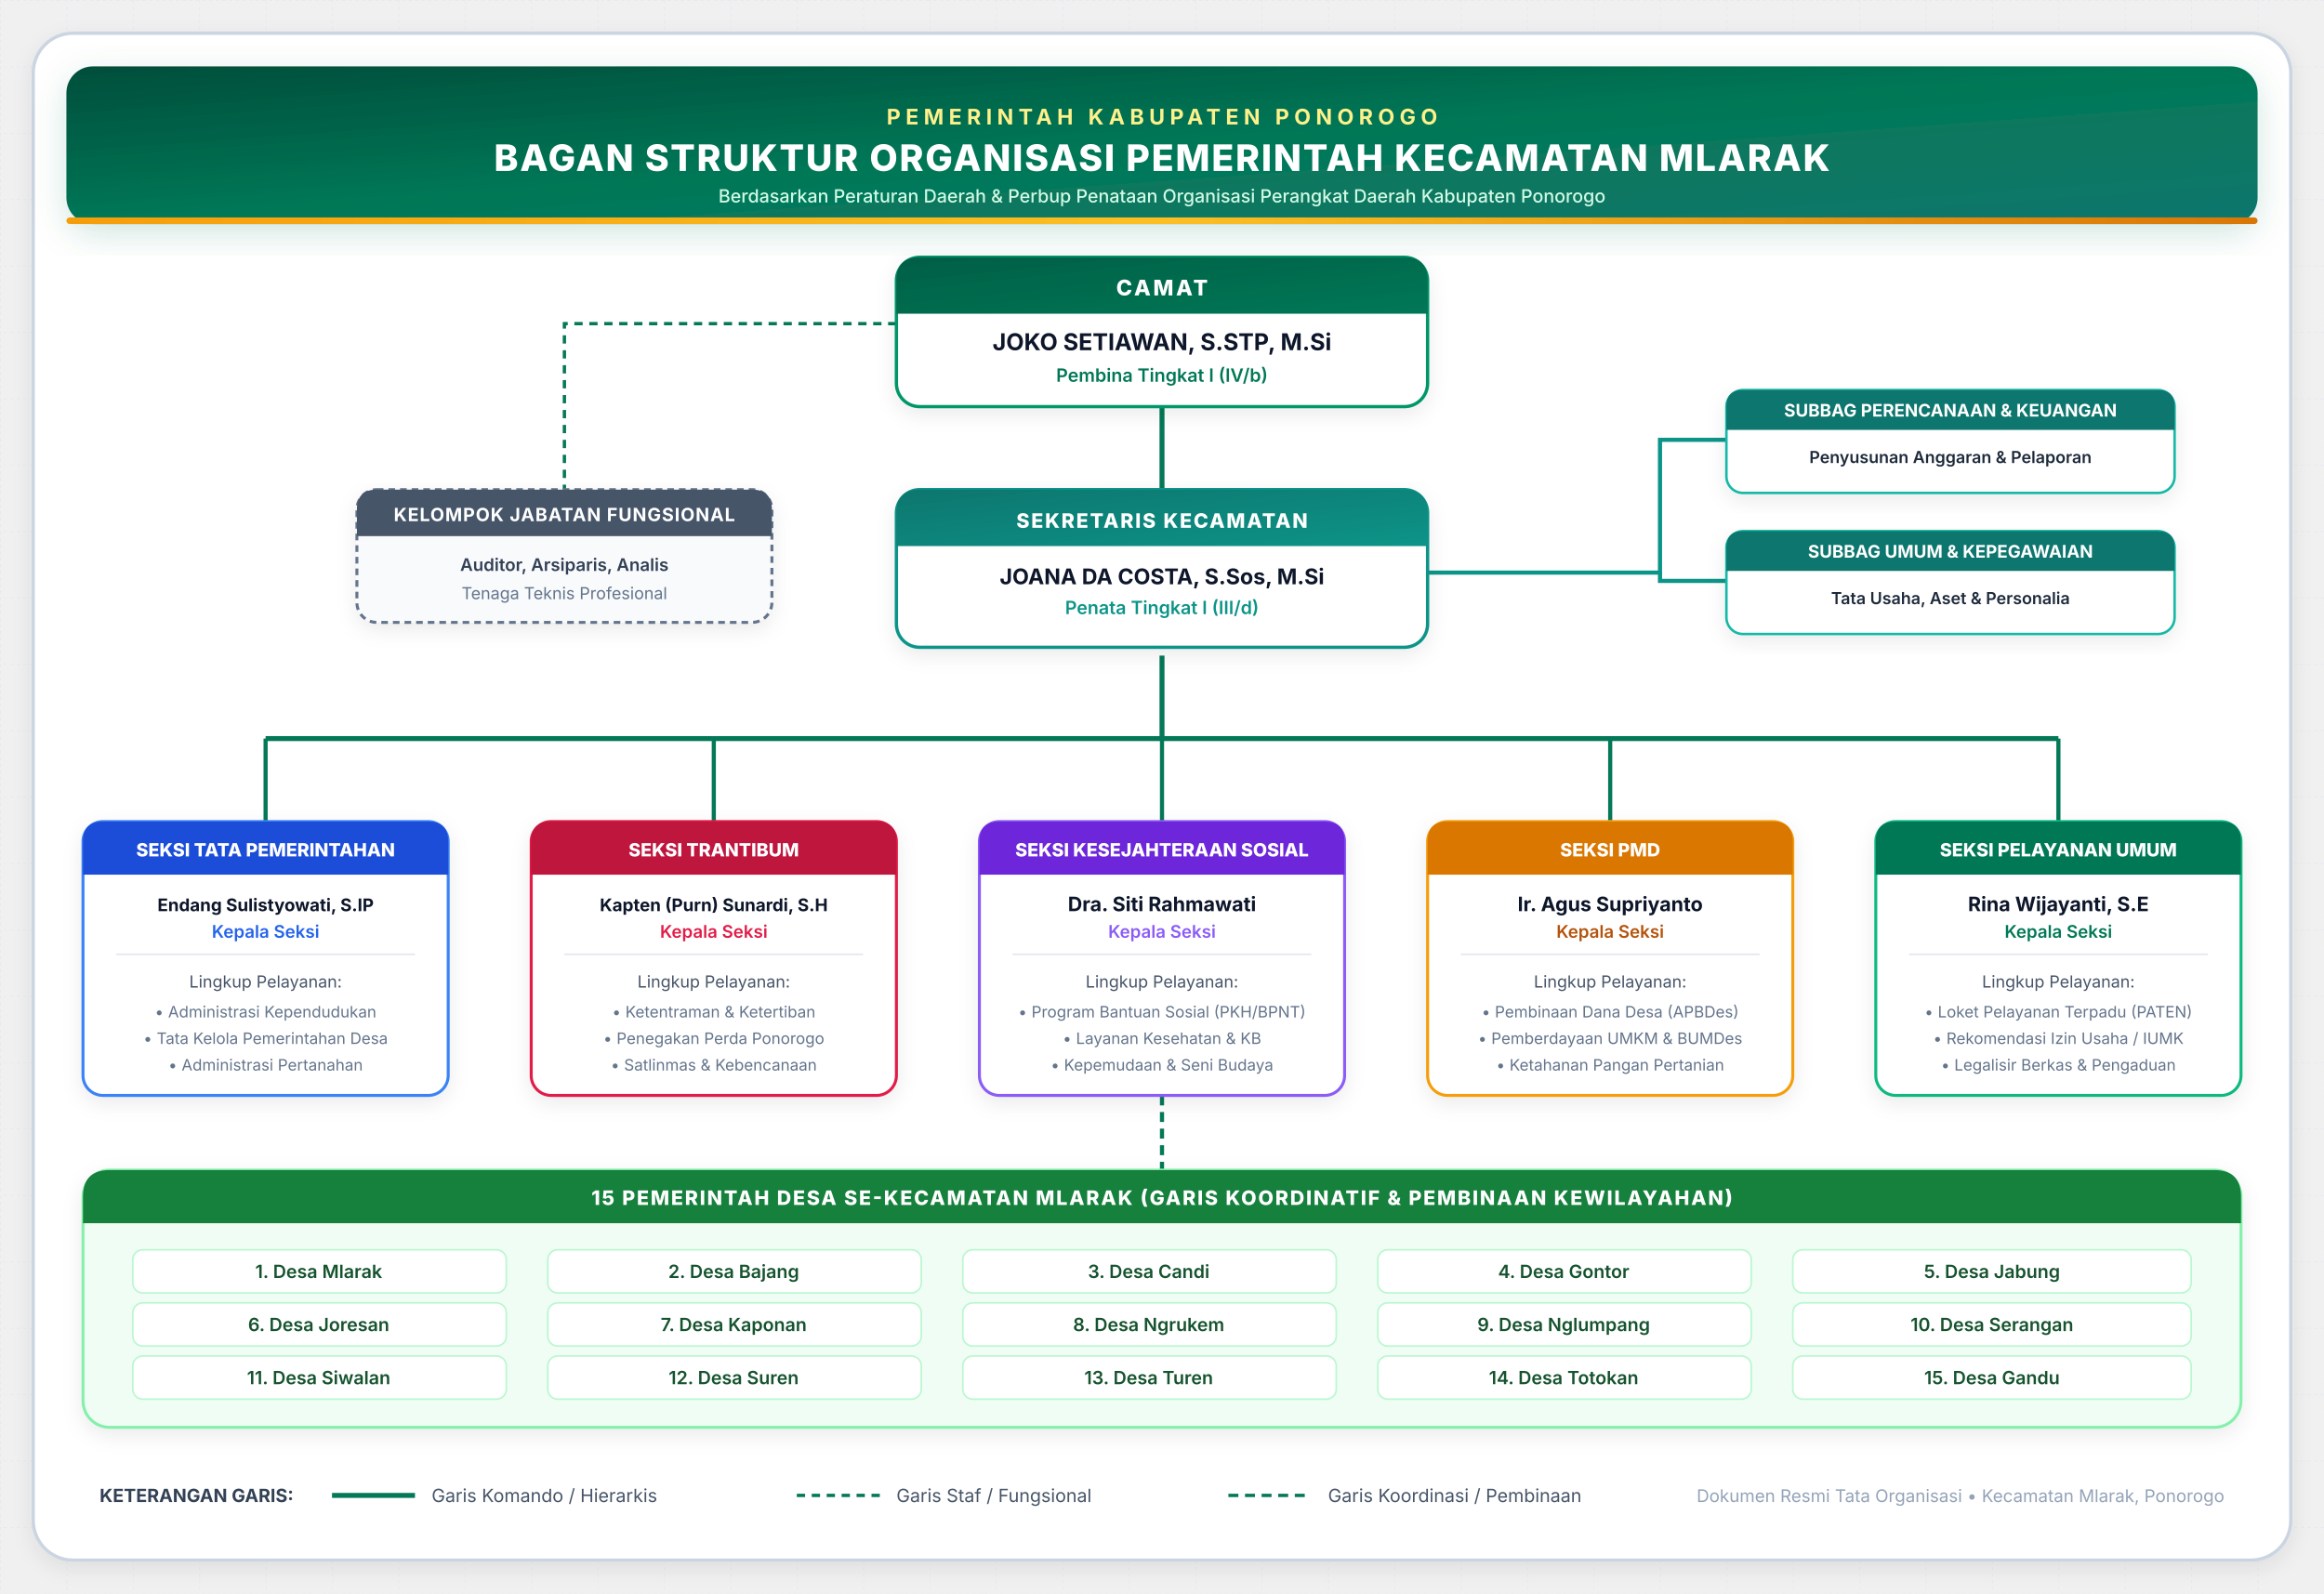
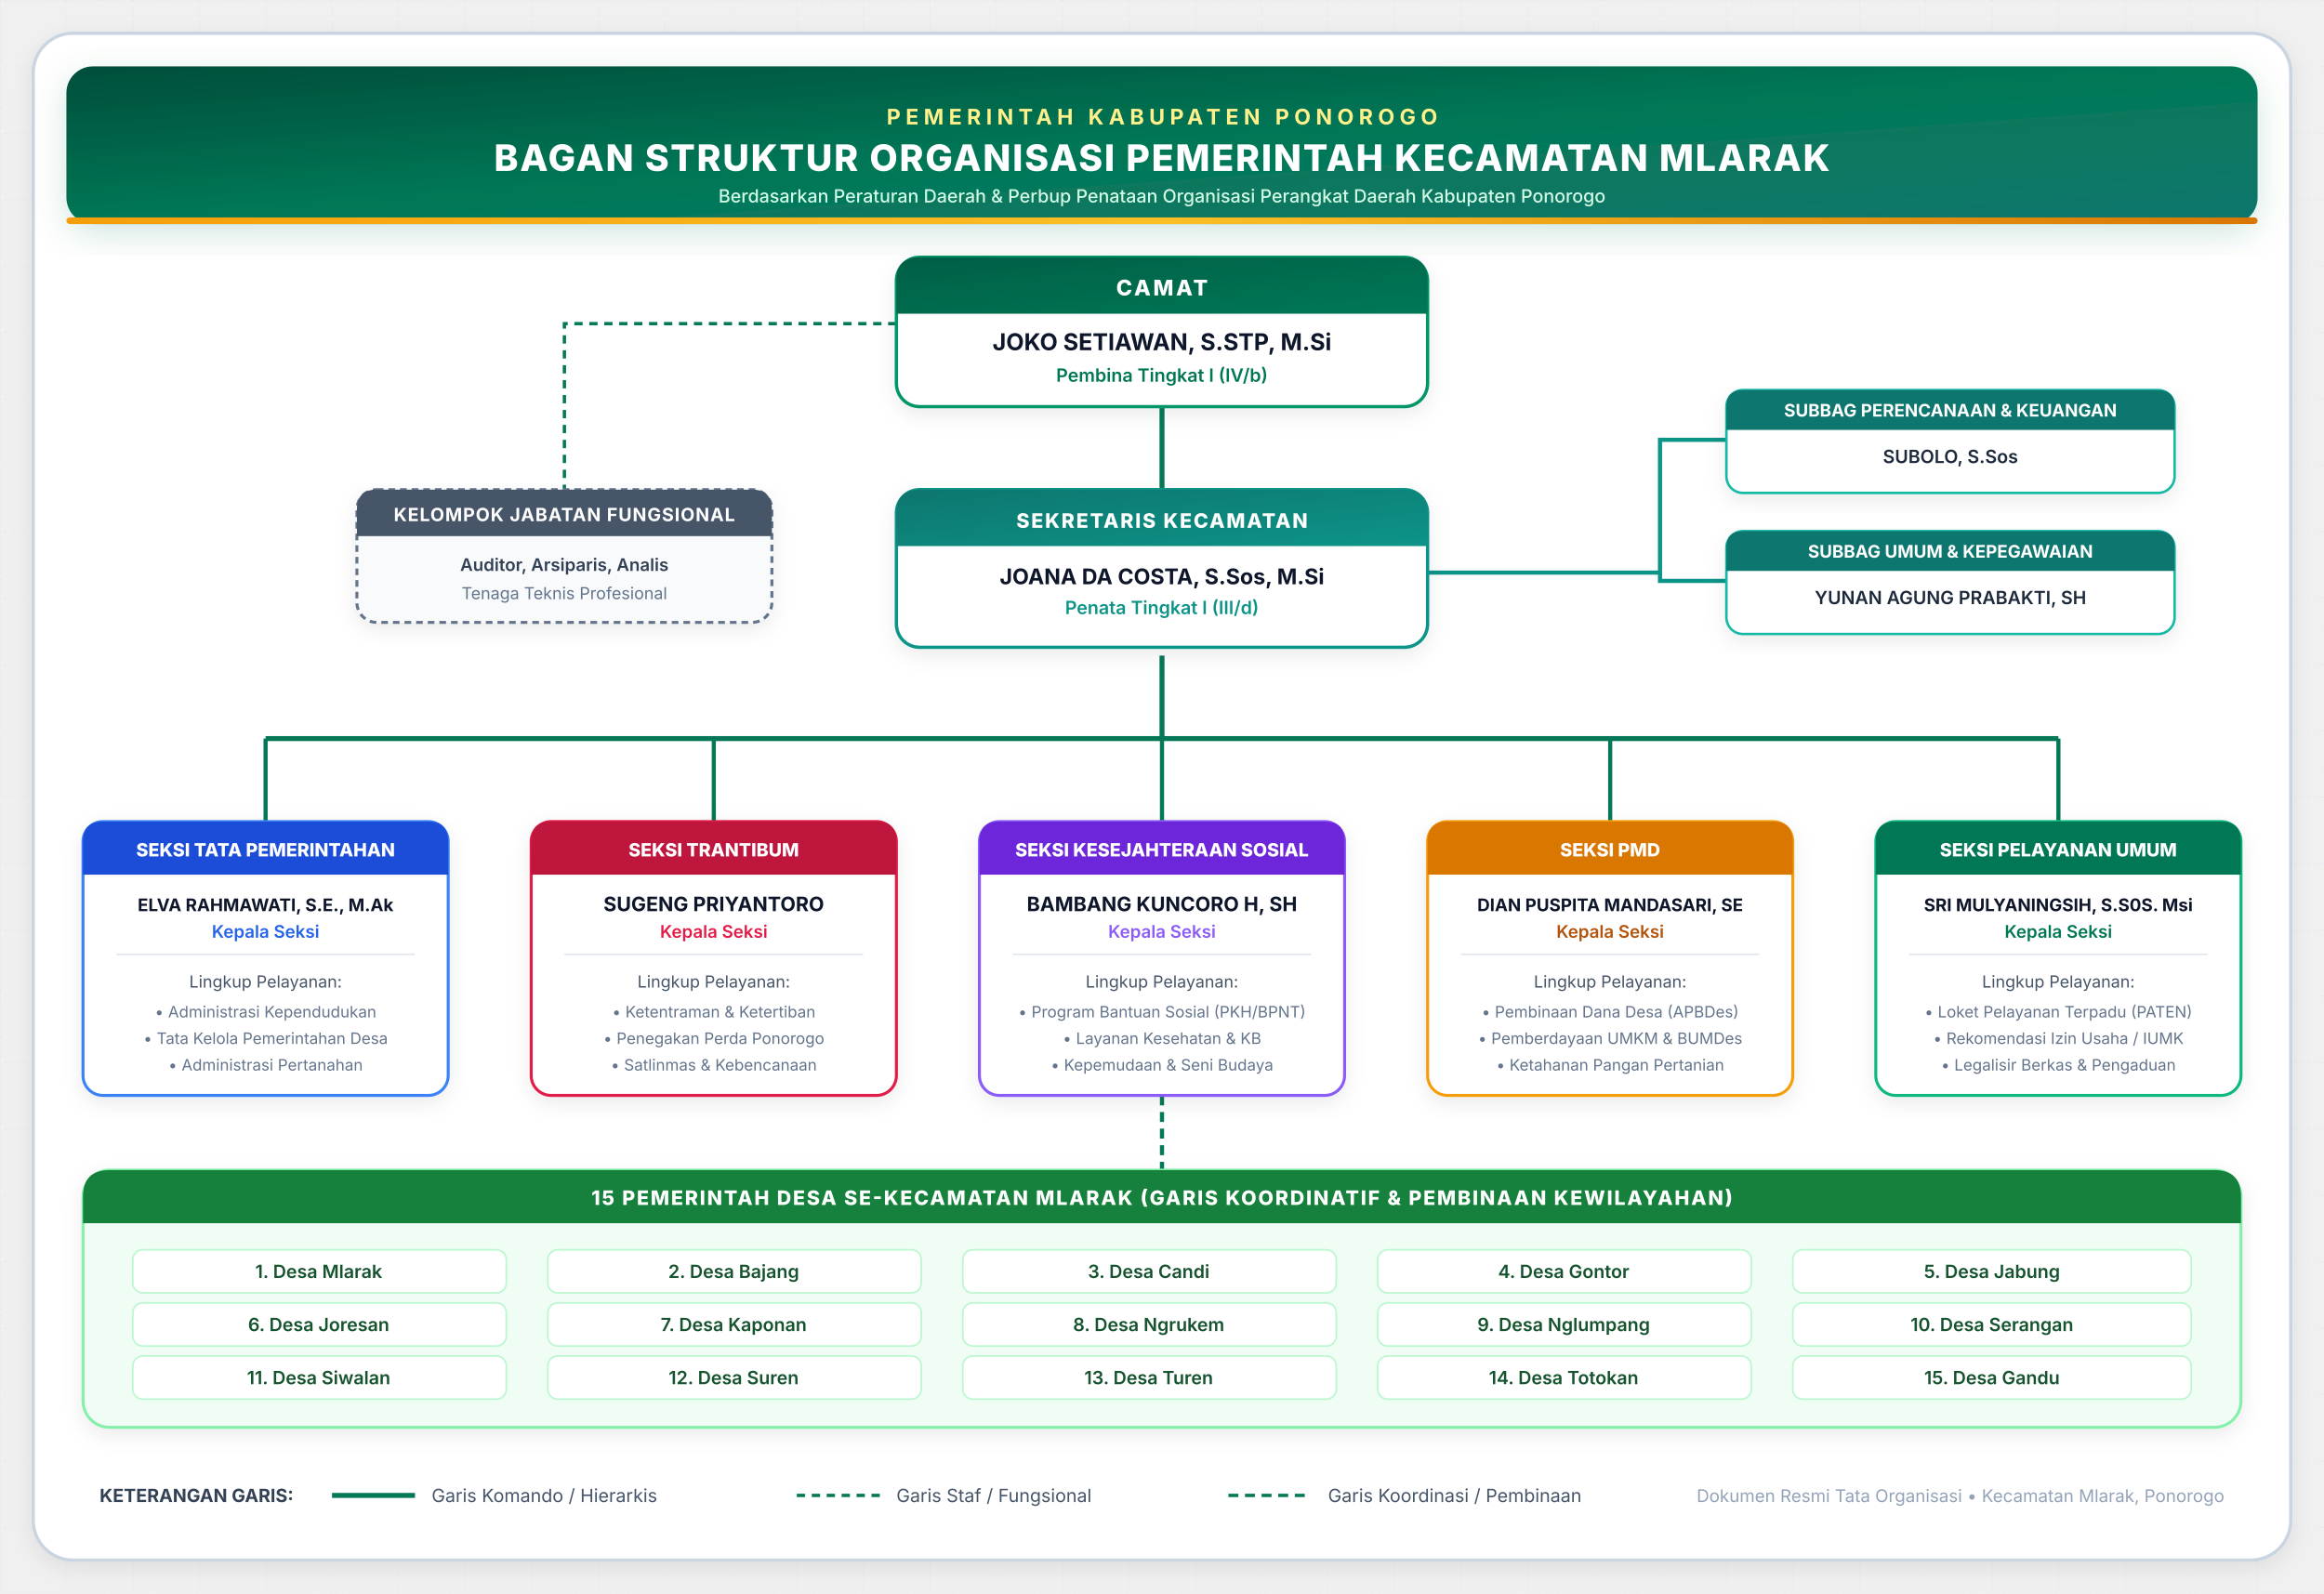
<svg xmlns="http://www.w3.org/2000/svg" viewBox="0 0 1400 960" width="100%" height="100%" style="background-color: #f8fafc; font-family: 'Plus Jakarta Sans', system-ui, -apple-system, sans-serif;">
  <defs>
    <linearGradient id="headerGrad" x1="0%" y1="0%" x2="100%" y2="100%">
      <stop offset="0%" stop-color="#064e3b" />
      <stop offset="50%" stop-color="#047857" />
      <stop offset="100%" stop-color="#0f766e" />
    </linearGradient>
    <linearGradient id="camatGrad" x1="0%" y1="0%" x2="100%" y2="100%">
      <stop offset="0%" stop-color="#065f46" />
      <stop offset="100%" stop-color="#047857" />
    </linearGradient>
    <linearGradient id="sekcamGrad" x1="0%" y1="0%" x2="100%" y2="100%">
      <stop offset="0%" stop-color="#0f766e" />
      <stop offset="100%" stop-color="#0d9488" />
    </linearGradient>
    <linearGradient id="kasiGrad" x1="0%" y1="0%" x2="100%" y2="100%">
      <stop offset="0%" stop-color="#1e293b" />
      <stop offset="100%" stop-color="#334155" />
    </linearGradient>
    <linearGradient id="goldGrad" x1="0%" y1="0%" x2="100%" y2="0%">
      <stop offset="0%" stop-color="#f59e0b" />
      <stop offset="50%" stop-color="#fbbf24" />
      <stop offset="100%" stop-color="#d97706" />
    </linearGradient>
    <filter id="cardShadow" x="-10%" y="-10%" width="125%" height="130%">
      <feDropShadow dx="0" dy="4" stdDeviation="6" flood-color="#0f172a" flood-opacity="0.08" />
    </filter>
    <filter id="glowShadow" x="-20%" y="-20%" width="140%" height="140%">
      <feDropShadow dx="0" dy="6" stdDeviation="10" flood-color="#047857" flood-opacity="0.18" />
    </filter>
    <pattern id="bgGrid" width="40" height="40" patternUnits="userSpaceOnUse">
      <path d="M 40 0 L 0 0 0 40" fill="none" stroke="#e2e8f0" stroke-width="0.8" stroke-dasharray="2,2" />
    </pattern>
  </defs>
  <rect width="1400" height="960" fill="url(#bgGrid)" />
  <rect x="20" y="20" width="1360" height="920" rx="24" fill="#ffffff" stroke="#cbd5e1" stroke-width="2" filter="url(#cardShadow)" />
  <rect x="40" y="40" width="1320" height="95" rx="16" fill="url(#headerGrad)" filter="url(#glowShadow)" />
  <rect x="40" y="131" width="1320" height="4" fill="url(#goldGrad)" rx="2" />
  <text x="700" y="75" text-anchor="middle" fill="#fef08a" font-size="13" font-weight="700" letter-spacing="3">PEMERINTAH KABUPATEN PONOROGO</text>
  <text x="700" y="103" text-anchor="middle" fill="#ffffff" font-size="22" font-weight="800" letter-spacing="1">BAGAN STRUKTUR ORGANISASI PEMERINTAH KECAMATAN MLARAK</text>
  <text x="700" y="122" text-anchor="middle" fill="#d1fae5" font-size="11" font-weight="500">Berdasarkan Peraturan Daerah &amp; Perbup Penataan Organisasi Perangkat Daerah Kabupaten Ponorogo</text>
  <path d="M 700 245 L 700 295" stroke="#047857" stroke-width="3" fill="none" />
  <path d="M 540 195 L 340 195 L 340 295" stroke="#047857" stroke-width="2" stroke-dasharray="5,4" fill="none" />
  <path d="M 860 345 L 1000 345 L 1000 265 L 1040 265" stroke="#0d9488" stroke-width="2.5" fill="none" />
  <path d="M 1000 345 L 1000 350 L 1040 350" stroke="#0d9488" stroke-width="2.5" fill="none" />
  <path d="M 700 395 L 700 445" stroke="#047857" stroke-width="3" fill="none" />
  <path d="M 160 445 L 1240 445" stroke="#047857" stroke-width="3" fill="none" />
  <path d="M 160 445 L 160 495" stroke="#047857" stroke-width="2.5" fill="none" />
  <path d="M 430 445 L 430 495" stroke="#047857" stroke-width="2.5" fill="none" />
  <path d="M 700 445 L 700 495" stroke="#047857" stroke-width="2.5" fill="none" />
  <path d="M 970 445 L 970 495" stroke="#047857" stroke-width="2.5" fill="none" />
  <path d="M 1240 445 L 1240 495" stroke="#047857" stroke-width="2.5" fill="none" />
  <path d="M 700 660 L 700 705" stroke="#047857" stroke-width="2.5" stroke-dasharray="6,4" fill="none" />
  <g id="box-camat" transform="translate(540, 155)" filter="url(#cardShadow)">
    <rect width="320" height="90" rx="14" fill="#ffffff" stroke="#059669" stroke-width="2" />
    <path d="M 0 14 Q 0 0 14 0 L 306 0 Q 320 0 320 14 L 320 34 L 0 34 Z" fill="url(#camatGrad)" />
    <text x="160" y="23" text-anchor="middle" fill="#ffffff" font-size="13" font-weight="800" letter-spacing="1.5">CAMAT</text>
    <text id="nama-camat" x="160" y="56" text-anchor="middle" fill="#0f172a" font-size="14" font-weight="700">JOKO SETIAWAN, S.STP, M.Si</text>
    <text id="ket-camat" x="160" y="75" text-anchor="middle" fill="#047857" font-size="11" font-weight="600">Pembina Tingkat I (IV/b)</text>
  </g>
  <g id="box-fungsional" transform="translate(215, 295)" filter="url(#cardShadow)">
    <rect width="250" height="80" rx="12" fill="#f8fafc" stroke="#64748b" stroke-width="1.8" stroke-dasharray="4,3" />
    <path d="M 0 12 Q 0 0 12 0 L 238 0 Q 250 0 250 12 L 250 28 L 0 28 Z" fill="#475569" />
    <text x="125" y="19" text-anchor="middle" fill="#ffffff" font-size="11" font-weight="700" letter-spacing="0.5">KELOMPOK JABATAN FUNGSIONAL</text>
    <text id="nama-fungsional" x="125" y="49" text-anchor="middle" fill="#334155" font-size="10.5" font-weight="600">Auditor, Arsiparis, Analis</text>
    <text id="ket-fungsional" x="125" y="66" text-anchor="middle" fill="#64748b" font-size="10">Tenaga Teknis Profesional</text>
  </g>
  <g id="box-sekcam" transform="translate(540, 295)" filter="url(#cardShadow)">
    <rect width="320" height="95" rx="14" fill="#ffffff" stroke="#0d9488" stroke-width="2" />
    <path d="M 0 14 Q 0 0 14 0 L 306 0 Q 320 0 320 14 L 320 34 L 0 34 Z" fill="url(#sekcamGrad)" />
    <text x="160" y="23" text-anchor="middle" fill="#ffffff" font-size="12" font-weight="800" letter-spacing="1">SEKRETARIS KECAMATAN</text>
    <text id="nama-sekcam" x="160" y="57" text-anchor="middle" fill="#0f172a" font-size="13" font-weight="700">JOANA DA COSTA, S.Sos, M.Si</text>
    <text id="ket-sekcam" x="160" y="75" text-anchor="middle" fill="#0d9488" font-size="11" font-weight="600">Penata Tingkat I (III/d)</text>
  </g>
  <g id="box-subbag-keuangan" transform="translate(1040, 235)" filter="url(#cardShadow)">
    <rect width="270" height="62" rx="10" fill="#ffffff" stroke="#14b8a6" stroke-width="1.5" />
    <path d="M 0 10 Q 0 0 10 0 L 260 0 Q 270 0 270 10 L 270 24 L 0 24 Z" fill="#0f766e" />
    <text x="135" y="16" text-anchor="middle" fill="#ffffff" font-size="10.5" font-weight="700">SUBBAG PERENCANAAN &amp; KEUANGAN</text>
-     <text id="nama-subbag-keuangan" x="135" y="44" text-anchor="middle" fill="#1e293b" font-size="10" font-weight="600">Penyusunan Anggaran &amp; Pelaporan</text>
+     <text id="nama-subbag-keuangan" x="135" y="44" text-anchor="middle" fill="#1e293b" font-size="11" font-weight="600">SUBOLO, S.Sos</text>
  </g>
  <g id="box-subbag-umum" transform="translate(1040, 320)" filter="url(#cardShadow)">
    <rect width="270" height="62" rx="10" fill="#ffffff" stroke="#14b8a6" stroke-width="1.5" />
    <path d="M 0 10 Q 0 0 10 0 L 260 0 Q 270 0 270 10 L 270 24 L 0 24 Z" fill="#0f766e" />
    <text x="135" y="16" text-anchor="middle" fill="#ffffff" font-size="10.5" font-weight="700">SUBBAG UMUM &amp; KEPEGAWAIAN</text>
-     <text id="nama-subbag-umum" x="135" y="44" text-anchor="middle" fill="#1e293b" font-size="10" font-weight="600">Tata Usaha, Aset &amp; Personalia</text>
+     <text id="nama-subbag-umum" x="135" y="44" text-anchor="middle" fill="#1e293b" font-size="11" font-weight="600">YUNAN AGUNG PRABAKTI, SH</text>
  </g>
  <g id="box-kasi-tapem" transform="translate(50, 495)" filter="url(#cardShadow)">
    <rect width="220" height="165" rx="12" fill="#ffffff" stroke="#3b82f6" stroke-width="1.8" />
    <path d="M 0 12 Q 0 0 12 0 L 208 0 Q 220 0 220 12 L 220 32 L 0 32 Z" fill="#1d4ed8" />
    <text x="110" y="21" text-anchor="middle" fill="#ffffff" font-size="11" font-weight="800">SEKSI TATA PEMERINTAHAN</text>
-     <text id="nama-kasi-tapem" x="110" y="54" text-anchor="middle" fill="#0f172a" font-size="10.5" font-weight="700">Endang Sulistyowati, S.IP</text>
+     <text id="nama-kasi-tapem" x="110" y="54" text-anchor="middle" fill="#0f172a" font-size="10.5" font-weight="700">ELVA RAHMAWATI, S.E., M.Ak</text>
    <text id="ket-kasi-tapem" x="110" y="70" text-anchor="middle" fill="#2563eb" font-size="10.5" font-weight="600">Kepala Seksi</text>
    <line x1="20" y1="80" x2="200" y2="80" stroke="#e2e8f0" stroke-width="1" />
    <text x="110" y="100" text-anchor="middle" fill="#475569" font-size="10">Lingkup Pelayanan:</text>
    <text x="110" y="118" text-anchor="middle" fill="#64748b" font-size="9.5">• Administrasi Kependudukan</text>
    <text x="110" y="134" text-anchor="middle" fill="#64748b" font-size="9.5">• Tata Kelola Pemerintahan Desa</text>
    <text x="110" y="150" text-anchor="middle" fill="#64748b" font-size="9.5">• Administrasi Pertanahan</text>
  </g>
  <g id="box-kasi-trantib" transform="translate(320, 495)" filter="url(#cardShadow)">
    <rect width="220" height="165" rx="12" fill="#ffffff" stroke="#e11d48" stroke-width="1.8" />
    <path d="M 0 12 Q 0 0 12 0 L 208 0 Q 220 0 220 12 L 220 32 L 0 32 Z" fill="#be123c" />
    <text x="110" y="21" text-anchor="middle" fill="#ffffff" font-size="11" font-weight="800">SEKSI TRANTIBUM</text>
-     <text id="nama-kasi-trantib" x="110" y="54" text-anchor="middle" fill="#0f172a" font-size="10.5" font-weight="700">Kapten (Purn) Sunardi, S.H</text>
+     <text id="nama-kasi-trantib" x="110" y="54" text-anchor="middle" fill="#0f172a" font-size="12" font-weight="700">SUGENG PRIYANTORO</text>
    <text id="ket-kasi-trantib" x="110" y="70" text-anchor="middle" fill="#e11d48" font-size="10.5" font-weight="600">Kepala Seksi</text>
    <line x1="20" y1="80" x2="200" y2="80" stroke="#e2e8f0" stroke-width="1" />
    <text x="110" y="100" text-anchor="middle" fill="#475569" font-size="10">Lingkup Pelayanan:</text>
    <text x="110" y="118" text-anchor="middle" fill="#64748b" font-size="9.5">• Ketentraman &amp; Ketertiban</text>
    <text x="110" y="134" text-anchor="middle" fill="#64748b" font-size="9.5">• Penegakan Perda Ponorogo</text>
    <text x="110" y="150" text-anchor="middle" fill="#64748b" font-size="9.5">• Satlinmas &amp; Kebencanaan</text>
  </g>
  <g id="box-kasi-kesra" transform="translate(590, 495)" filter="url(#cardShadow)">
    <rect width="220" height="165" rx="12" fill="#ffffff" stroke="#8b5cf6" stroke-width="1.8" />
    <path d="M 0 12 Q 0 0 12 0 L 208 0 Q 220 0 220 12 L 220 32 L 0 32 Z" fill="#6d28d9" />
    <text x="110" y="21" text-anchor="middle" fill="#ffffff" font-size="11" font-weight="800">SEKSI KESEJAHTERAAN SOSIAL</text>
-     <text id="nama-kasi-kesra" x="110" y="54" text-anchor="middle" fill="#0f172a" font-size="12" font-weight="700">Dra. Siti Rahmawati</text>
+     <text id="nama-kasi-kesra" x="110" y="54" text-anchor="middle" fill="#0f172a" font-size="12" font-weight="700">BAMBANG KUNCORO H, SH</text>
    <text id="ket-kasi-kesra" x="110" y="70" text-anchor="middle" fill="#8b5cf6" font-size="10.5" font-weight="600">Kepala Seksi</text>
    <line x1="20" y1="80" x2="200" y2="80" stroke="#e2e8f0" stroke-width="1" />
    <text x="110" y="100" text-anchor="middle" fill="#475569" font-size="10">Lingkup Pelayanan:</text>
    <text x="110" y="118" text-anchor="middle" fill="#64748b" font-size="9.5">• Program Bantuan Sosial (PKH/BPNT)</text>
    <text x="110" y="134" text-anchor="middle" fill="#64748b" font-size="9.5">• Layanan Kesehatan &amp; KB</text>
    <text x="110" y="150" text-anchor="middle" fill="#64748b" font-size="9.5">• Kepemudaan &amp; Seni Budaya</text>
  </g>
  <g id="box-kasi-pmd" transform="translate(860, 495)" filter="url(#cardShadow)">
    <rect width="220" height="165" rx="12" fill="#ffffff" stroke="#f59e0b" stroke-width="1.8" />
    <path d="M 0 12 Q 0 0 12 0 L 208 0 Q 220 0 220 12 L 220 32 L 0 32 Z" fill="#d97706" />
    <text x="110" y="21" text-anchor="middle" fill="#ffffff" font-size="11" font-weight="800">SEKSI PMD</text>
-     <text id="nama-kasi-pmd" x="110" y="54" text-anchor="middle" fill="#0f172a" font-size="12" font-weight="700">Ir. Agus Supriyanto</text>
+     <text id="nama-kasi-pmd" x="110" y="54" text-anchor="middle" fill="#0f172a" font-size="10.5" font-weight="700">DIAN PUSPITA MANDASARI, SE</text>
    <text id="ket-kasi-pmd" x="110" y="70" text-anchor="middle" fill="#b45309" font-size="10.5" font-weight="600">Kepala Seksi</text>
    <line x1="20" y1="80" x2="200" y2="80" stroke="#e2e8f0" stroke-width="1" />
    <text x="110" y="100" text-anchor="middle" fill="#475569" font-size="10">Lingkup Pelayanan:</text>
    <text x="110" y="118" text-anchor="middle" fill="#64748b" font-size="9.5">• Pembinaan Dana Desa (APBDes)</text>
    <text x="110" y="134" text-anchor="middle" fill="#64748b" font-size="9.5">• Pemberdayaan UMKM &amp; BUMDes</text>
    <text x="110" y="150" text-anchor="middle" fill="#64748b" font-size="9.5">• Ketahanan Pangan Pertanian</text>
  </g>
  <g id="box-kasi-pelayanan" transform="translate(1130, 495)" filter="url(#cardShadow)">
    <rect width="220" height="165" rx="12" fill="#ffffff" stroke="#10b981" stroke-width="1.8" />
    <path d="M 0 12 Q 0 0 12 0 L 208 0 Q 220 0 220 12 L 220 32 L 0 32 Z" fill="#047857" />
    <text x="110" y="21" text-anchor="middle" fill="#ffffff" font-size="11" font-weight="800">SEKSI PELAYANAN UMUM</text>
-     <text id="nama-kasi-pelayanan" x="110" y="54" text-anchor="middle" fill="#0f172a" font-size="12" font-weight="700">Rina Wijayanti, S.E</text>
+     <text id="nama-kasi-pelayanan" x="110" y="54" text-anchor="middle" fill="#0f172a" font-size="10.5" font-weight="700">SRI MULYANINGSIH, S.S0S. Msi</text>
    <text id="ket-kasi-pelayanan" x="110" y="70" text-anchor="middle" fill="#047857" font-size="10.5" font-weight="600">Kepala Seksi</text>
    <line x1="20" y1="80" x2="200" y2="80" stroke="#e2e8f0" stroke-width="1" />
    <text x="110" y="100" text-anchor="middle" fill="#475569" font-size="10">Lingkup Pelayanan:</text>
    <text x="110" y="118" text-anchor="middle" fill="#64748b" font-size="9.5">• Loket Pelayanan Terpadu (PATEN)</text>
    <text x="110" y="134" text-anchor="middle" fill="#64748b" font-size="9.5">• Rekomendasi Izin Usaha / IUMK</text>
    <text x="110" y="150" text-anchor="middle" fill="#64748b" font-size="9.5">• Legalisir Berkas &amp; Pengaduan</text>
  </g>
  <g id="box-desa" transform="translate(50, 705)" filter="url(#cardShadow)">
    <rect width="1300" height="155" rx="16" fill="#f0fdf4" stroke="#86efac" stroke-width="1.8" />
    <path d="M 0 16 Q 0 0 16 0 L 1284 0 Q 1300 0 1300 16 L 1300 32 L 0 32 Z" fill="#15803d" />
    <text x="650" y="21" text-anchor="middle" fill="#ffffff" font-size="12" font-weight="800" letter-spacing="1">15 PEMERINTAH DESA SE-KECAMATAN MLARAK (GARIS KOORDINATIF &amp; PEMBINAAN KEWILAYAHAN)</text>
    <g transform="translate(30, 48)">
      <rect x="0" y="0" width="225" height="26" rx="6" fill="#ffffff" stroke="#bbf7d0" stroke-width="1" />
      <text id="desa-1" x="112" y="17" text-anchor="middle" fill="#14532d" font-size="11" font-weight="600">1. Desa Mlarak</text>
      <rect x="250" y="0" width="225" height="26" rx="6" fill="#ffffff" stroke="#bbf7d0" stroke-width="1" />
      <text id="desa-2" x="362" y="17" text-anchor="middle" fill="#14532d" font-size="11" font-weight="600">2. Desa Bajang</text>
      <rect x="500" y="0" width="225" height="26" rx="6" fill="#ffffff" stroke="#bbf7d0" stroke-width="1" />
      <text id="desa-3" x="612" y="17" text-anchor="middle" fill="#14532d" font-size="11" font-weight="600">3. Desa Candi</text>
      <rect x="750" y="0" width="225" height="26" rx="6" fill="#ffffff" stroke="#bbf7d0" stroke-width="1" />
      <text id="desa-4" x="862" y="17" text-anchor="middle" fill="#14532d" font-size="11" font-weight="600">4. Desa Gontor</text>
      <rect x="1000" y="0" width="240" height="26" rx="6" fill="#ffffff" stroke="#bbf7d0" stroke-width="1" />
      <text id="desa-5" x="1120" y="17" text-anchor="middle" fill="#14532d" font-size="11" font-weight="600">5. Desa Jabung</text>
    </g>
    <g transform="translate(30, 80)">
      <rect x="0" y="0" width="225" height="26" rx="6" fill="#ffffff" stroke="#bbf7d0" stroke-width="1" />
      <text id="desa-6" x="112" y="17" text-anchor="middle" fill="#14532d" font-size="11" font-weight="600">6. Desa Joresan</text>
      <rect x="250" y="0" width="225" height="26" rx="6" fill="#ffffff" stroke="#bbf7d0" stroke-width="1" />
      <text id="desa-7" x="362" y="17" text-anchor="middle" fill="#14532d" font-size="11" font-weight="600">7. Desa Kaponan</text>
      <rect x="500" y="0" width="225" height="26" rx="6" fill="#ffffff" stroke="#bbf7d0" stroke-width="1" />
      <text id="desa-8" x="612" y="17" text-anchor="middle" fill="#14532d" font-size="11" font-weight="600">8. Desa Ngrukem</text>
      <rect x="750" y="0" width="225" height="26" rx="6" fill="#ffffff" stroke="#bbf7d0" stroke-width="1" />
      <text id="desa-9" x="862" y="17" text-anchor="middle" fill="#14532d" font-size="11" font-weight="600">9. Desa Nglumpang</text>
      <rect x="1000" y="0" width="240" height="26" rx="6" fill="#ffffff" stroke="#bbf7d0" stroke-width="1" />
      <text id="desa-10" x="1120" y="17" text-anchor="middle" fill="#14532d" font-size="11" font-weight="600">10. Desa Serangan</text>
    </g>
    <g transform="translate(30, 112)">
      <rect x="0" y="0" width="225" height="26" rx="6" fill="#ffffff" stroke="#bbf7d0" stroke-width="1" />
      <text id="desa-11" x="112" y="17" text-anchor="middle" fill="#14532d" font-size="11" font-weight="600">11. Desa Siwalan</text>
      <rect x="250" y="0" width="225" height="26" rx="6" fill="#ffffff" stroke="#bbf7d0" stroke-width="1" />
      <text id="desa-12" x="362" y="17" text-anchor="middle" fill="#14532d" font-size="11" font-weight="600">12. Desa Suren</text>
      <rect x="500" y="0" width="225" height="26" rx="6" fill="#ffffff" stroke="#bbf7d0" stroke-width="1" />
      <text id="desa-13" x="612" y="17" text-anchor="middle" fill="#14532d" font-size="11" font-weight="600">13. Desa Turen</text>
      <rect x="750" y="0" width="225" height="26" rx="6" fill="#ffffff" stroke="#bbf7d0" stroke-width="1" />
      <text id="desa-14" x="862" y="17" text-anchor="middle" fill="#14532d" font-size="11" font-weight="600">14. Desa Totokan</text>
      <rect x="1000" y="0" width="240" height="26" rx="6" fill="#ffffff" stroke="#bbf7d0" stroke-width="1" />
      <text id="desa-15" x="1120" y="17" text-anchor="middle" fill="#14532d" font-size="11" font-weight="600">15. Desa Gandu</text>
    </g>
  </g>
  <g transform="translate(60, 890)">
    <text x="0" y="15" fill="#334155" font-size="11" font-weight="700">KETERANGAN GARIS:</text>
    <line x1="140" y1="11" x2="190" y2="11" stroke="#047857" stroke-width="3" />
    <text x="200" y="15" fill="#475569" font-size="11">Garis Komando / Hierarkis</text>
    <line x1="420" y1="11" x2="470" y2="11" stroke="#047857" stroke-width="2" stroke-dasharray="5,4" />
    <text x="480" y="15" fill="#475569" font-size="11">Garis Staf / Fungsional</text>
    <line x1="680" y1="11" x2="730" y2="11" stroke="#047857" stroke-width="2" stroke-dasharray="6,4" />
    <text x="740" y="15" fill="#475569" font-size="11">Garis Koordinasi / Pembinaan</text>
    <text x="1280" y="15" text-anchor="end" fill="#94a3b8" font-size="10.5">Dokumen Resmi Tata Organisasi • Kecamatan Mlarak, Ponorogo</text>
  </g>
</svg>
